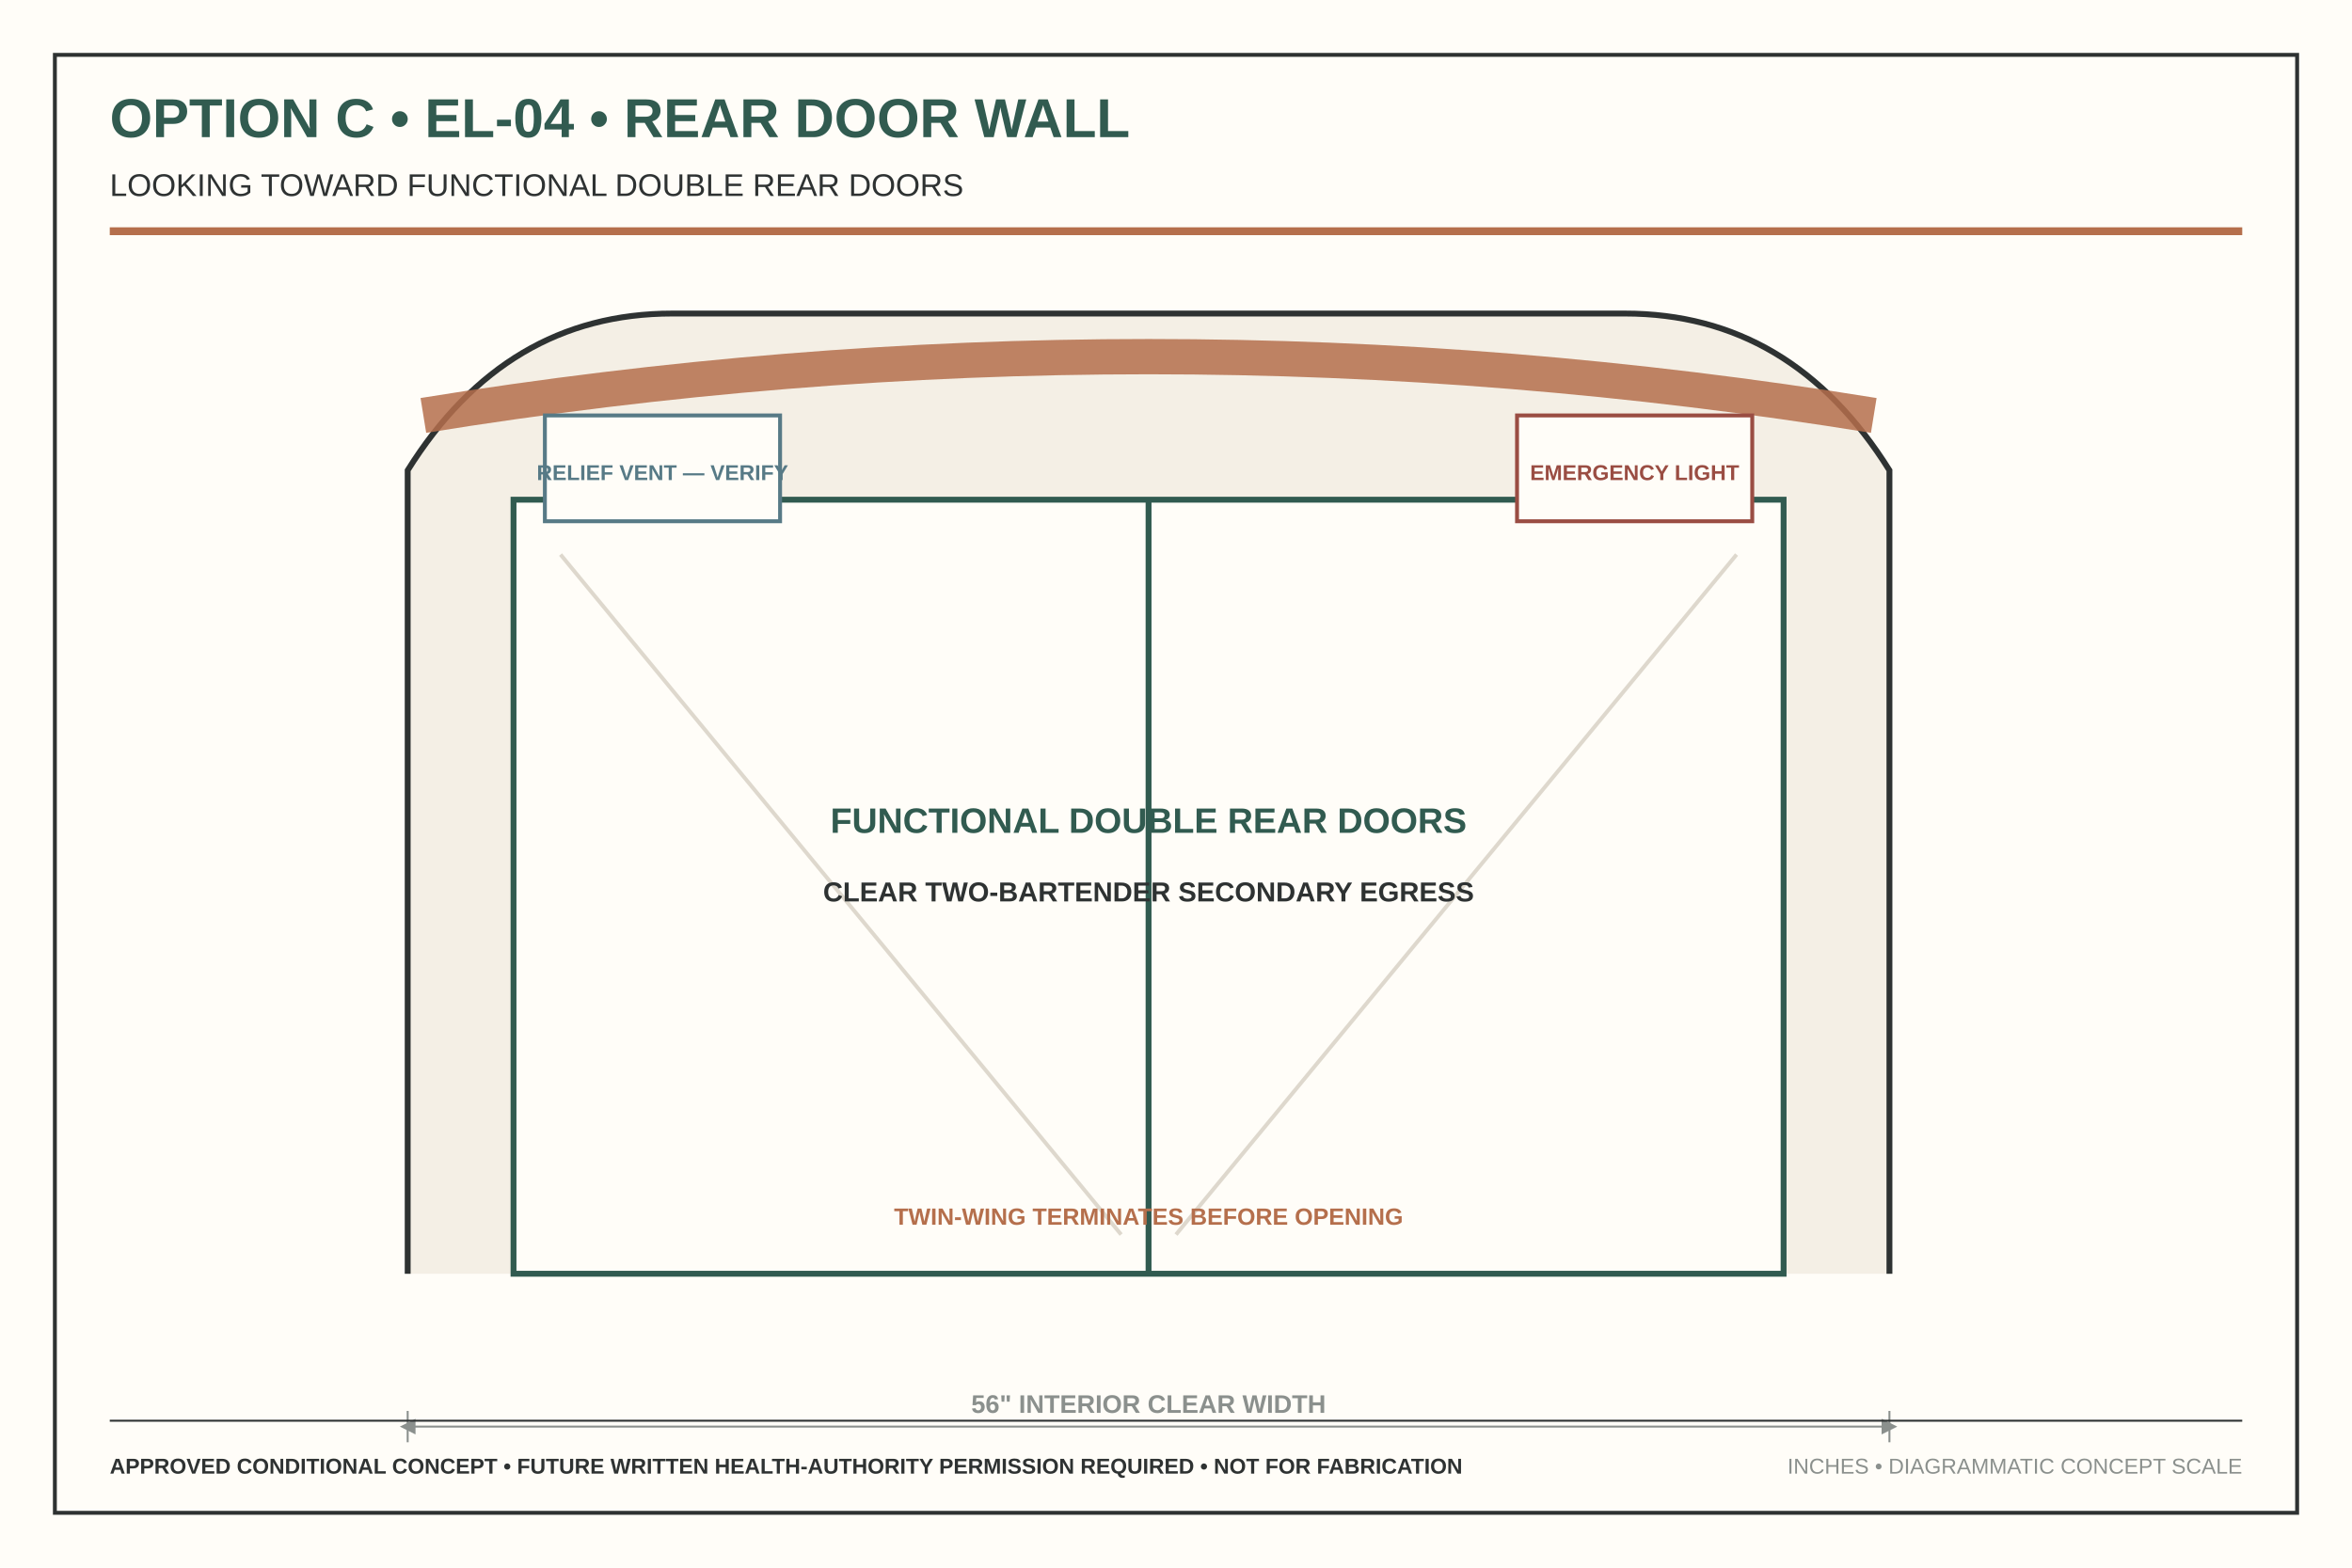
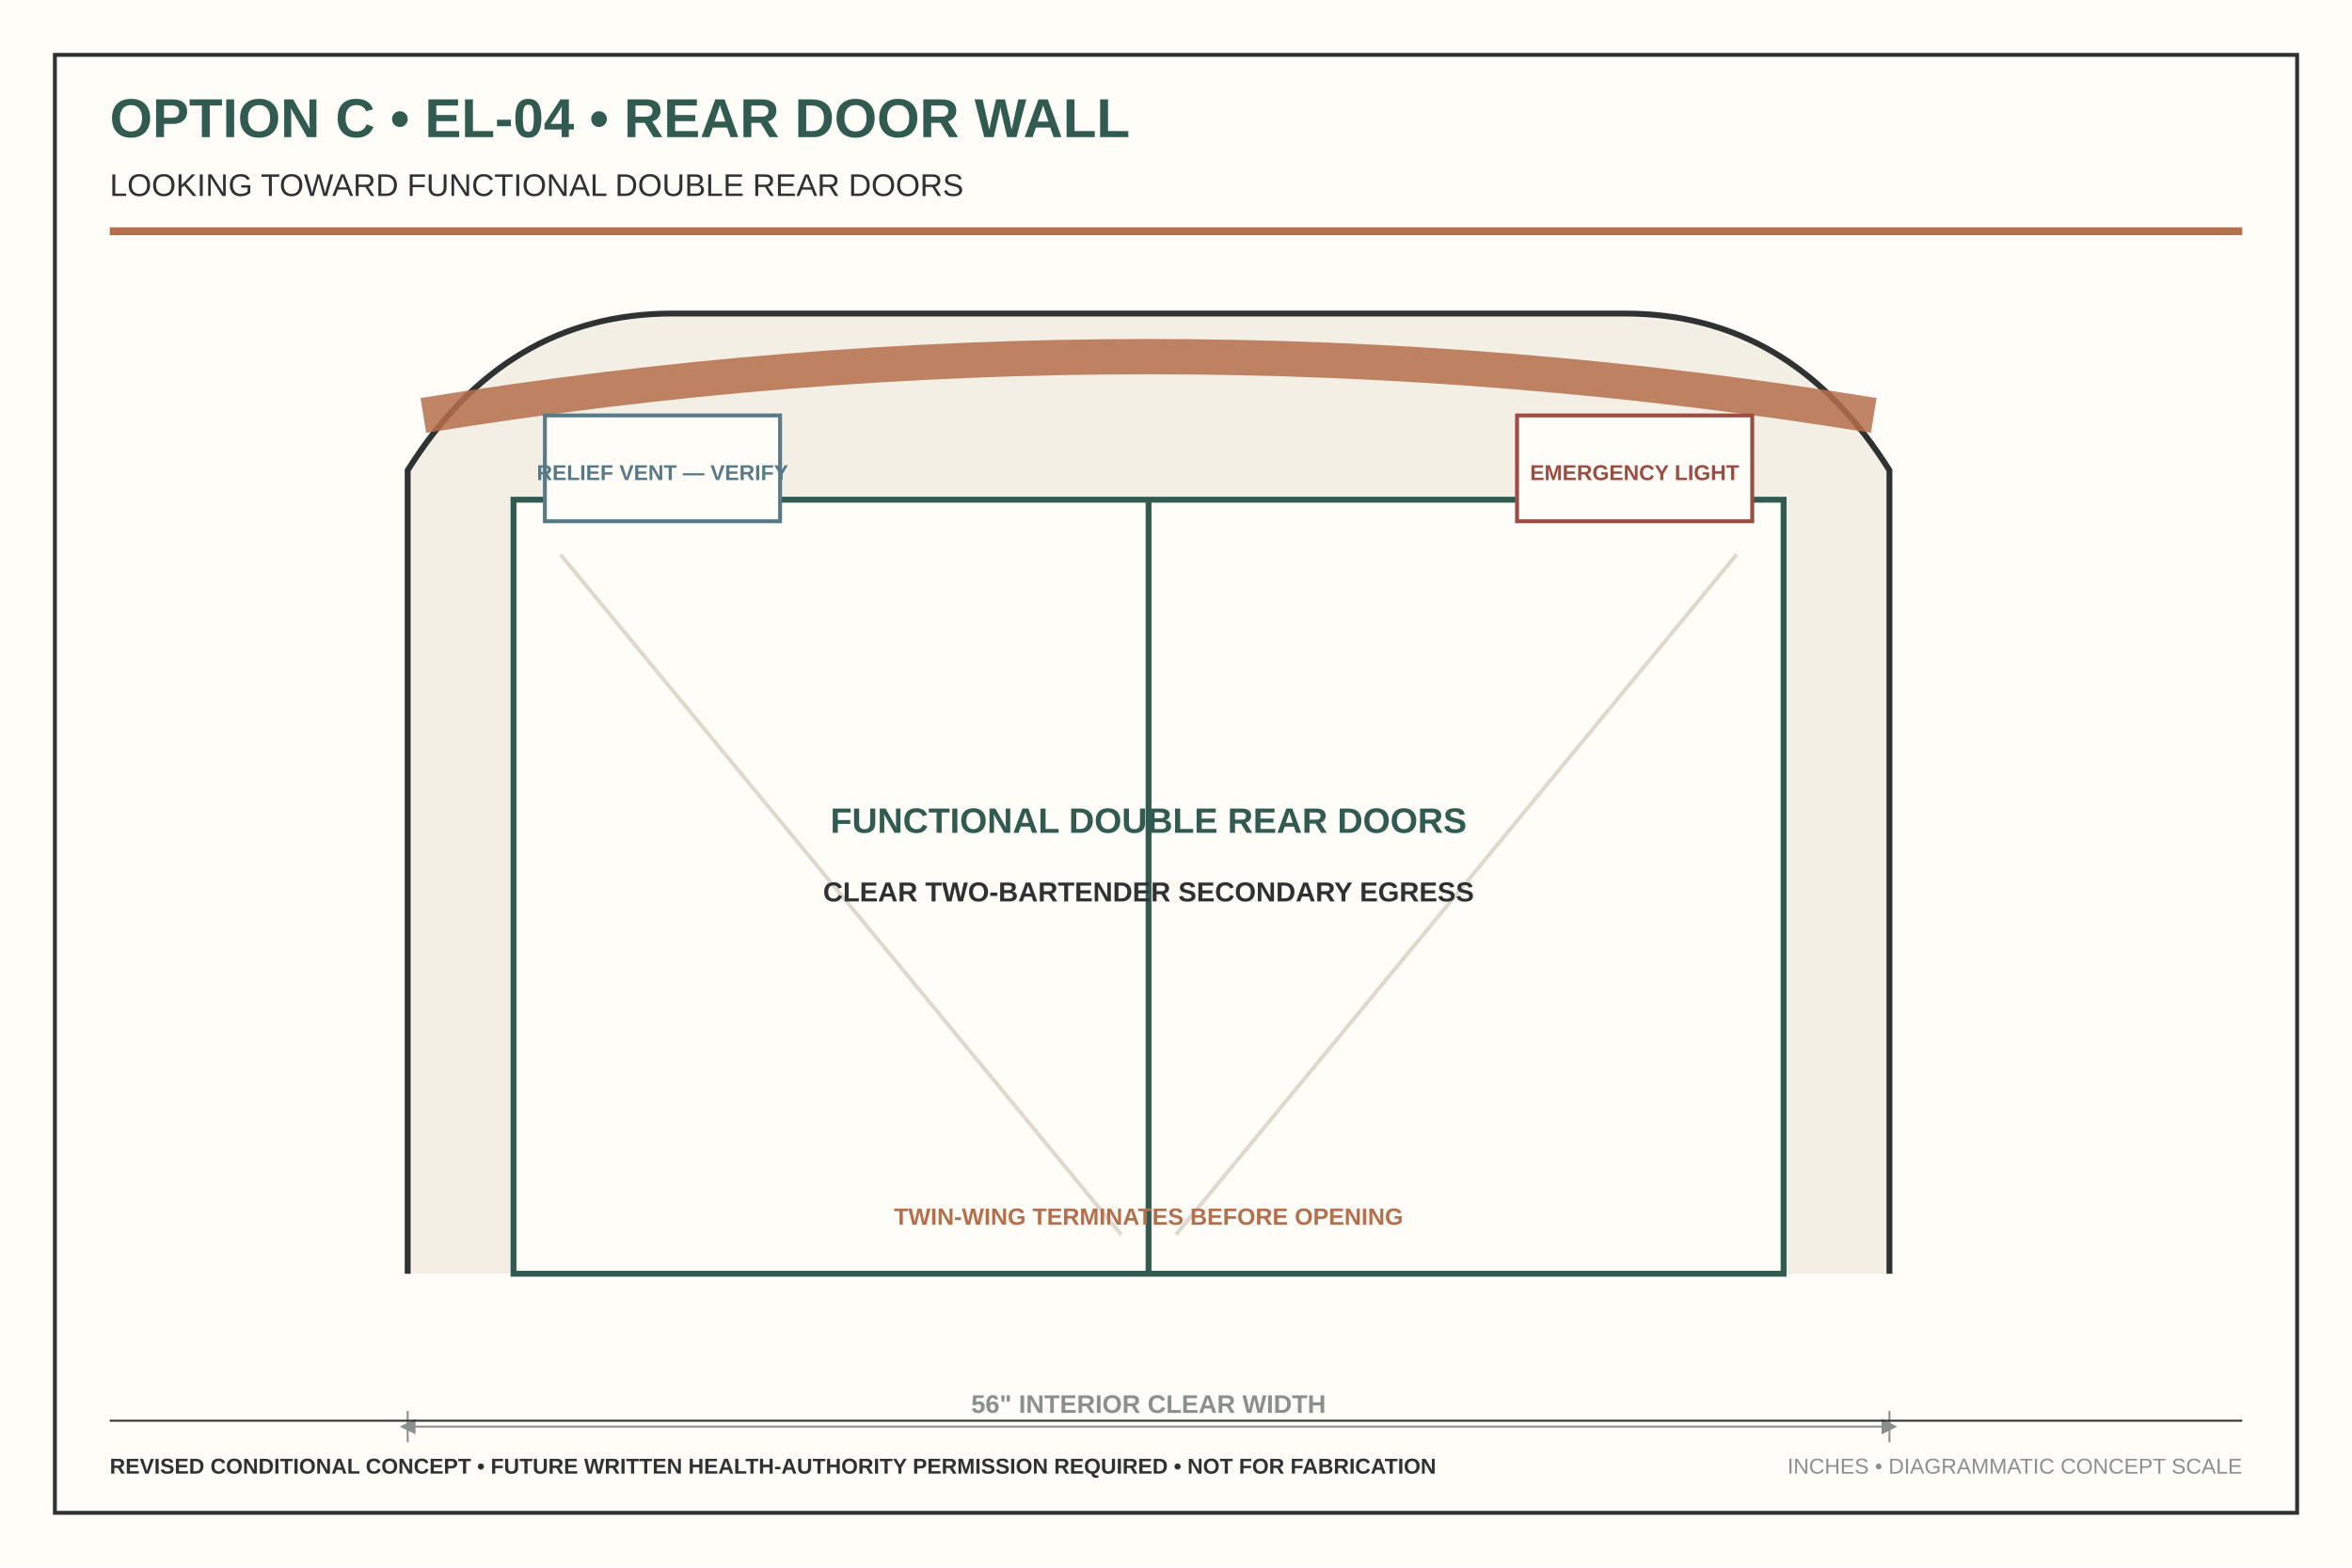
<svg xmlns="http://www.w3.org/2000/svg" width="1200" height="800" viewBox="0 0 1200 800" role="img" aria-labelledby="title desc">
  <rect width="1200" height="800" fill="#FFFDF8" />
  <rect x="28" y="28" width="1144" height="744" fill="none" stroke="#2E3232" stroke-width="2" />
  <text x="56" y="70" font-family="Arial,Helvetica,sans-serif" font-size="28" text-anchor="start" font-weight="700" fill="#315B50">OPTION C • EL-04 • REAR DOOR WALL</text>
  <text x="56" y="100" font-family="Arial,Helvetica,sans-serif" font-size="16" text-anchor="start" font-weight="400" fill="#2E3232">LOOKING TOWARD FUNCTIONAL DOUBLE REAR DOORS</text>
  <line x1="56" y1="118" x2="1144" y2="118" stroke="#B56F4C" stroke-width="4" />
  <defs>
    <marker id="arrow" markerWidth="8" markerHeight="8" refX="4" refY="4" orient="auto-start-reverse">
      <path d="M0,0 L8,4 L0,8 z" fill="#8B908D" />
    </marker>
    <pattern id="hatch" width="10" height="10" patternUnits="userSpaceOnUse" patternTransform="rotate(45)">
      <line x1="0" y1="0" x2="0" y2="10" stroke="#8B908D" stroke-width="2" />
    </pattern>
  </defs>
  <path d="M 208 650 L 208 240 Q 258 160 343 160 L 829 160 Q 914 160 964 240 L 964 650" fill="#F4EFE5" stroke="#2E3232" stroke-width="3" />
  <path d="M 216 212 Q 586 152 956 212" fill="none" stroke="#B56F4C" stroke-width="18" opacity="0.85" />
  <rect x="262" y="255" width="648" height="395" fill="#FFFDF8" stroke="#315B50" stroke-width="3" />
  <line x1="586" y1="255" x2="586" y2="650" stroke="#315B50" stroke-width="3" />
  <line x1="286" y1="283" x2="572" y2="630" stroke="#DED8CD" stroke-width="2" />
  <line x1="886" y1="283" x2="600" y2="630" stroke="#DED8CD" stroke-width="2" />
  <rect x="278" y="212" width="120" height="54" fill="#FFFDF8" stroke="#577A86" stroke-width="2" />
  <text x="338" y="245" font-family="Arial,Helvetica,sans-serif" font-size="11" text-anchor="middle" font-weight="700" fill="#577A86">RELIEF VENT — VERIFY</text>
  <rect x="774" y="212" width="120" height="54" fill="#FFFDF8" stroke="#9A4D43" stroke-width="2" />
  <text x="834" y="245" font-family="Arial,Helvetica,sans-serif" font-size="11" text-anchor="middle" font-weight="700" fill="#9A4D43">EMERGENCY LIGHT</text>
  <text x="586" y="425" font-family="Arial,Helvetica,sans-serif" font-size="18" text-anchor="middle" font-weight="700" fill="#315B50">FUNCTIONAL DOUBLE REAR DOORS</text>
  <text x="586" y="460" font-family="Arial,Helvetica,sans-serif" font-size="14" text-anchor="middle" font-weight="700" fill="#2E3232">CLEAR TWO-BARTENDER SECONDARY EGRESS</text>
  <text x="586" y="625" font-family="Arial,Helvetica,sans-serif" font-size="12" text-anchor="middle" font-weight="700" fill="#B56F4C">TWIN-WING TERMINATES BEFORE OPENING</text>
  <line x1="208" y1="728" x2="964" y2="728" stroke="#8B908D" stroke-width="1" marker-start="url(#arrow)" marker-end="url(#arrow)" />
  <line x1="208" y1="720" x2="208" y2="736" stroke="#8B908D" stroke-width="1" />
  <line x1="964" y1="720" x2="964" y2="736" stroke="#8B908D" stroke-width="1" />
  <text x="586" y="721" font-family="Arial,Helvetica,sans-serif" font-size="13" text-anchor="middle" font-weight="700" fill="#8B908D">56" INTERIOR CLEAR WIDTH</text>
  <line x1="56" y1="725" x2="1144" y2="725" stroke="#2E3232" stroke-width="1" />
-   <text x="56" y="752" font-family="Arial,Helvetica,sans-serif" font-size="11" text-anchor="start" font-weight="700" fill="#2E3232">APPROVED CONDITIONAL CONCEPT • FUTURE WRITTEN HEALTH-AUTHORITY PERMISSION REQUIRED • NOT FOR FABRICATION</text>
+   <text x="56" y="752" font-family="Arial,Helvetica,sans-serif" font-size="11" text-anchor="start" font-weight="700" fill="#2E3232">REVISED CONDITIONAL CONCEPT • FUTURE WRITTEN HEALTH-AUTHORITY PERMISSION REQUIRED • NOT FOR FABRICATION</text>
  <text x="1144" y="752" font-family="Arial,Helvetica,sans-serif" font-size="11" text-anchor="end" font-weight="400" fill="#8B908D">INCHES • DIAGRAMMATIC CONCEPT SCALE</text>
</svg>
